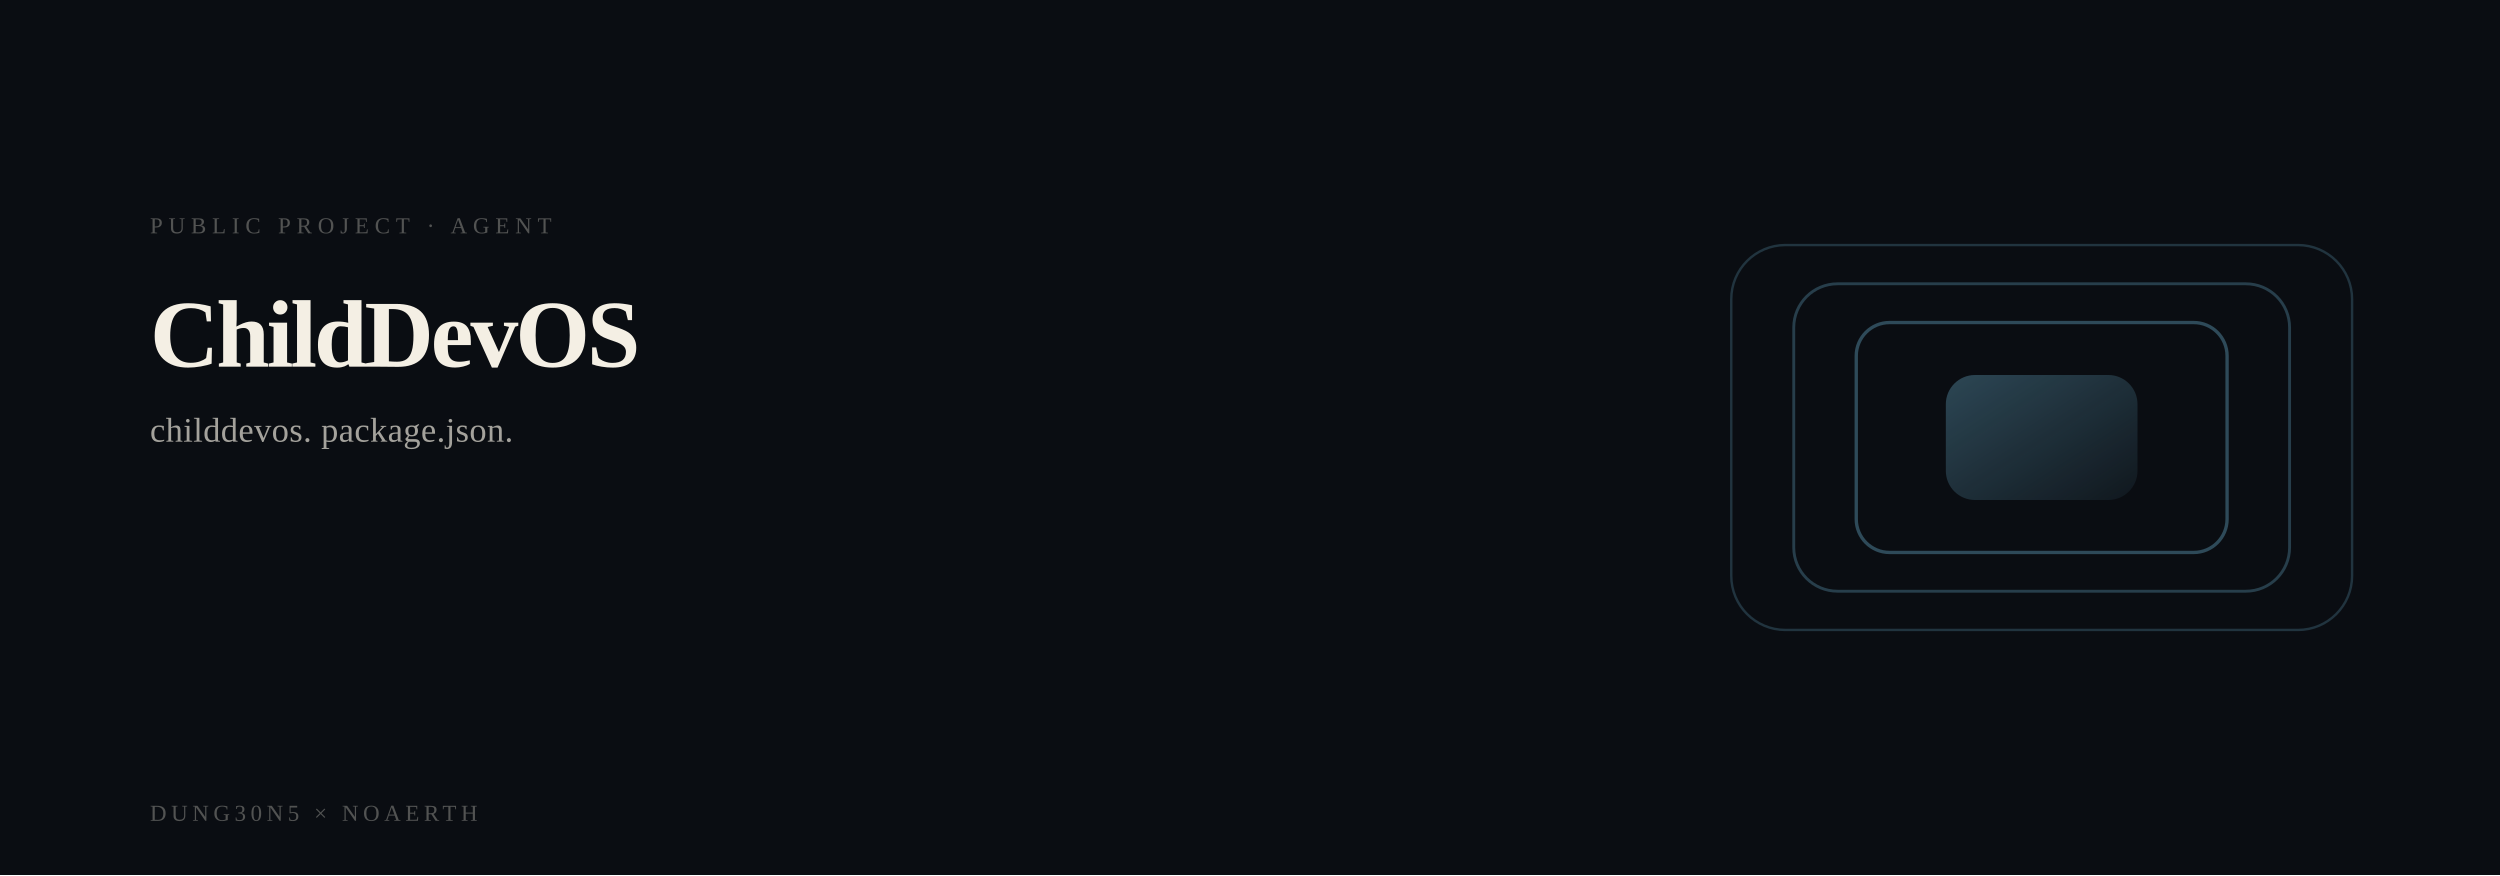
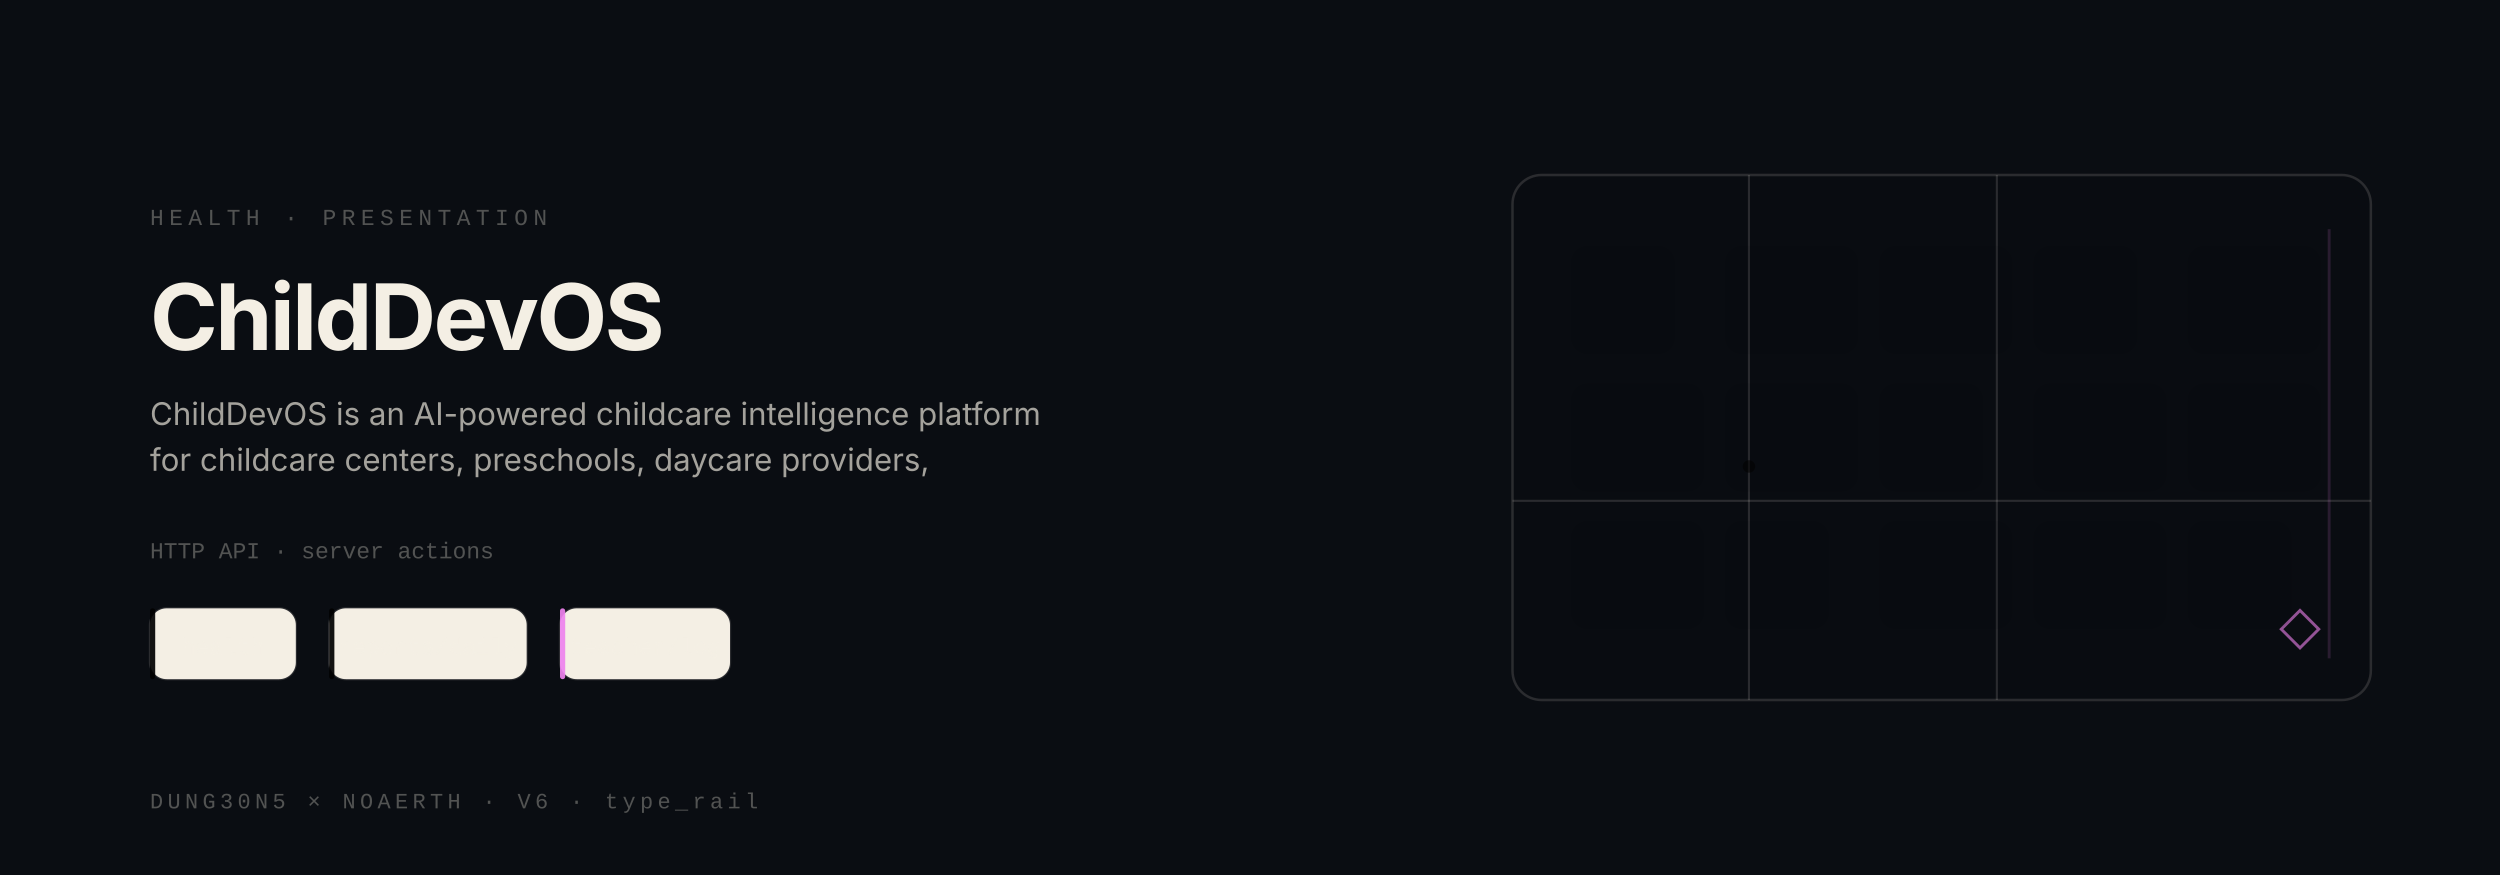
- <svg xmlns="http://www.w3.org/2000/svg" viewBox="0 0 1200 420" width="1200" height="420" role="img" aria-label="ChildDevOS: a state ring with tool nodes attached. Motion depicts an objective becomes context, tools read and write state, the loop closes.">
-   <defs>
-     <linearGradient id="hero-childdevos-dark-a" x1="0" y1="0" x2="1" y2="1">
-       <stop offset="0" stop-color="#6fb7d6" stop-opacity="0.85" />
-       <stop offset="1" stop-color="#6fb7d6" stop-opacity="0.15" />
-     </linearGradient>
-   </defs>
+ <svg xmlns="http://www.w3.org/2000/svg" viewBox="0 0 1200 420" width="1200" height="420" role="img" aria-label="ChildDevOS: a composed grid assembles and a sweep resolves it">
  <rect width="1200" height="420" fill="#0a0d12" />
-   <rect x="891" y="154.82" width="178" height="110.36" rx="16" fill="none" stroke="#6fb7d6" stroke-width="1.60" opacity="0.36" />
-   <rect x="861" y="136.22" width="238" height="147.56" rx="21" fill="none" stroke="#6fb7d6" stroke-width="1.38" opacity="0.29" />
-   <rect x="831" y="117.62" width="298" height="184.76" rx="26" fill="none" stroke="#6fb7d6" stroke-width="1.16" opacity="0.23" />
-   <rect x="934" y="180" width="92" height="60" rx="14" fill="url(#hero-childdevos-dark-a)" opacity="0.40" />
-   <text x="72" y="112" fill="#f4efe44f" font-size="11" letter-spacing="2.8">PUBLIC PROJECT · AGENT</text>
-   <text x="72" y="176" fill="#f4efe4" font-size="46" font-weight="660" letter-spacing="-1.4">ChildDevOS</text>
-   <text x="72" y="212" fill="#f4efe4a8" font-size="16.5" letter-spacing="0.2">childdevos. package.json.</text>
-   <rect x="72" y="266" width="106" height="40" rx="9" fill="#f4efe4" fill-opacity="0.05" stroke="#f4efe424" stroke-width="1.1" opacity="0">
-     <animate attributeName="opacity" from="0" to="1" dur="0.5s" begin="0.50s" fill="freeze" />
-   </rect>
-   <rect x="72" y="266" width="2.5" height="40" rx="1.2" fill="#6fb7d6" opacity="0">
-     <animate attributeName="opacity" from="0" to="0.9" dur="0.5s" begin="0.50s" fill="freeze" />
-   </rect>
-   <text x="125" y="291" fill="#f4efe4" font-size="11.5" text-anchor="middle" font-family="ui-monospace,SFMono-Regular,Menlo,monospace" opacity="0">objective<animate attributeName="opacity" from="0" to="1" dur="0.5s" begin="0.65s" fill="freeze" />
-   </text>
-   <rect x="194" y="266" width="106" height="40" rx="9" fill="#f4efe4" fill-opacity="0.05" stroke="#f4efe424" stroke-width="1.1" opacity="0">
-     <animate attributeName="opacity" from="0" to="1" dur="0.5s" begin="1.00s" fill="freeze" />
-   </rect>
-   <rect x="194" y="266" width="2.5" height="40" rx="1.2" fill="#6fb7d6" opacity="0">
-     <animate attributeName="opacity" from="0" to="0.9" dur="0.5s" begin="1.00s" fill="freeze" />
-   </rect>
-   <text x="247" y="291" fill="#f4efe4" font-size="11.5" text-anchor="middle" font-family="ui-monospace,SFMono-Regular,Menlo,monospace" opacity="0">load context<animate attributeName="opacity" from="0" to="1" dur="0.5s" begin="1.15s" fill="freeze" />
-   </text>
-   <rect x="316" y="266" width="106" height="40" rx="9" fill="#f4efe4" fill-opacity="0.05" stroke="#f4efe424" stroke-width="1.1" opacity="0">
-     <animate attributeName="opacity" from="0" to="1" dur="0.5s" begin="1.50s" fill="freeze" />
-   </rect>
-   <rect x="316" y="266" width="2.5" height="40" rx="1.2" fill="#6fb7d6" opacity="0">
-     <animate attributeName="opacity" from="0" to="0.9" dur="0.5s" begin="1.50s" fill="freeze" />
-   </rect>
-   <text x="369" y="291" fill="#f4efe4" font-size="11.5" text-anchor="middle" font-family="ui-monospace,SFMono-Regular,Menlo,monospace" opacity="0">call tools<animate attributeName="opacity" from="0" to="1" dur="0.5s" begin="1.65s" fill="freeze" />
-   </text>
-   <rect x="438" y="266" width="106" height="40" rx="9" fill="#f4efe4" fill-opacity="0.05" stroke="#f4efe424" stroke-width="1.1" opacity="0">
-     <animate attributeName="opacity" from="0" to="1" dur="0.5s" begin="2.00s" fill="freeze" />
-   </rect>
-   <rect x="438" y="266" width="2.5" height="40" rx="1.2" fill="#e7c27a" opacity="0">
-     <animate attributeName="opacity" from="0" to="0.9" dur="0.5s" begin="2.00s" fill="freeze" />
-   </rect>
-   <text x="491" y="291" fill="#f4efe4" font-size="11.5" text-anchor="middle" font-family="ui-monospace,SFMono-Regular,Menlo,monospace" opacity="0">verify<animate attributeName="opacity" from="0" to="1" dur="0.5s" begin="2.15s" fill="freeze" />
-   </text>
-   <text x="72" y="394" fill="#f4efe44f" font-size="11" letter-spacing="2.2">DUNG30N5 × NOAERTH</text>
+   <text x="72" y="108" font-family="ui-monospace, SFMono-Regular, Menlo, Monaco, Consolas, 'Liberation Mono', monospace" font-size="11" letter-spacing="2.6" fill="#f4efe44f">HEALTH · PRESENTATION</text>
+   <text x="72" y="168" font-family="-apple-system, BlinkMacSystemFont, 'Segoe UI', Inter, Helvetica, Arial, sans-serif" font-size="44" font-weight="660" letter-spacing="-1.2" fill="#f4efe4">ChildDevOS</text>
+   <text x="72" y="204" font-family="-apple-system, BlinkMacSystemFont, 'Segoe UI', Inter, Helvetica, Arial, sans-serif" font-size="15" fill="#f4efe4a8">ChildDevOS is an AI-powered childcare intelligence platform</text>
+   <text x="72" y="226" font-family="-apple-system, BlinkMacSystemFont, 'Segoe UI', Inter, Helvetica, Arial, sans-serif" font-size="15" fill="#f4efe4a8">for childcare centers, preschools, daycare providers,</text>
+   <text x="72" y="268" font-family="ui-monospace, SFMono-Regular, Menlo, Monaco, Consolas, 'Liberation Mono', monospace" font-size="11" fill="#f4efe44f">HTTP API · server actions</text>
+   <rect x="72.0" y="292.0" width="70.0" height="34.0" rx="8" fill="#f4efe4" stroke="#f4efe424" stroke-width="1.1" />
+   <rect x="72.0" y="292.0" width="2.5" height="34.0" rx="1.2" fill="mint" opacity="0.92" />
+   <text x="107.0" y="314" font-family="ui-monospace, SFMono-Regular, Menlo, Monaco, Consolas, 'Liberation Mono', monospace" font-size="11" fill="#f4efe4" fill-opacity="0.82" text-anchor="middle">health</text>
+   <rect x="158.0" y="292.0" width="94.8" height="34.0" rx="8" fill="#f4efe4" stroke="#f4efe424" stroke-width="1.1" />
+   <rect x="158.0" y="292.0" width="2.5" height="34.0" rx="1.2" fill="mint" opacity="0.92" />
+   <text x="205.4" y="314" font-family="ui-monospace, SFMono-Regular, Menlo, Monaco, Consolas, 'Liberation Mono', monospace" font-size="11" fill="#f4efe4" fill-opacity="0.82" text-anchor="middle">reports/daily</text>
+   <rect x="268.8" y="292.0" width="81.6" height="34.0" rx="8" fill="#f4efe4" stroke="#f4efe424" stroke-width="1.1" />
+   <rect x="268.8" y="292.0" width="2.5" height="34.0" rx="1.2" fill="violet" opacity="0.92" />
+   <text x="309.6" y="314" font-family="ui-monospace, SFMono-Regular, Menlo, Monaco, Consolas, 'Liberation Mono', monospace" font-size="11" fill="#f4efe4" fill-opacity="0.82" text-anchor="middle">teacher/log</text>
+   <rect x="726.0" y="84.0" width="412.0" height="252.0" rx="14" fill="mint" fill-opacity="0.06" />
+   <rect x="729.0" y="87.0" width="406.0" height="246.0" rx="12" fill="none" stroke="mint" stroke-width="1" stroke-opacity="0.18" />
+   <rect x="726.0" y="84.0" width="412.0" height="252.0" rx="14" fill="none" stroke="#f4efe424" stroke-width="1.2" />
+   <line x1="839.5" y1="84.0" x2="839.5" y2="336.0" stroke="#f4efe424" stroke-width="1" />
+   <line x1="958.5" y1="84.0" x2="958.5" y2="336.0" stroke="#f4efe424" stroke-width="1" />
+   <line x1="726.0" y1="240.4" x2="1138.0" y2="240.4" stroke="#f4efe424" stroke-width="1" />
+   <circle cx="839.5" cy="223.9" r="3" fill="mint" opacity="0.55" />
+   <rect x="734.0" y="92.0" width="396.0" height="236.0" rx="12" fill="none" stroke="mint" stroke-width="1" stroke-opacity="0.22" />
+   <path d="M1095.0 302.0 l9 -9 l9 9 l-9 9 z" fill="none" stroke="violet" stroke-width="1.4" opacity="0.6" />
+   <rect x="754" y="118" width="50" height="52" rx="8" fill="mint" fill-opacity="0.08" stroke="mint" stroke-width="1" stroke-opacity="0.4" opacity="0.85" />
+   <rect x="828" y="118" width="64" height="52" rx="8" fill="mint" fill-opacity="0.08" stroke="mint" stroke-width="1" stroke-opacity="0.4" opacity="0.85" />
+   <rect x="902" y="118" width="64" height="52" rx="8" fill="mint" fill-opacity="0.08" stroke="mint" stroke-width="1" stroke-opacity="0.4" opacity="0.85" />
+   <rect x="976" y="118" width="50" height="52" rx="8" fill="mint" fill-opacity="0.08" stroke="mint" stroke-width="1" stroke-opacity="0.4" opacity="0.85" />
+   <rect x="1050" y="118" width="64" height="52" rx="8" fill="mint" fill-opacity="0.08" stroke="mint" stroke-width="1" stroke-opacity="0.4" opacity="0.85" />
+   <rect x="754" y="184" width="64" height="52" rx="8" fill="mint" fill-opacity="0.08" stroke="mint" stroke-width="1" stroke-opacity="0.4" opacity="0.85" />
+   <rect x="828" y="184" width="64" height="52" rx="8" fill="mint" fill-opacity="0.08" stroke="mint" stroke-width="1" stroke-opacity="0.4" opacity="0.85" />
+   <rect x="902" y="184" width="50" height="52" rx="8" fill="mint" fill-opacity="0.08" stroke="mint" stroke-width="1" stroke-opacity="0.4" opacity="0.85" />
+   <rect x="976" y="184" width="64" height="52" rx="8" fill="mint" fill-opacity="0.08" stroke="mint" stroke-width="1" stroke-opacity="0.4" opacity="0.85" />
+   <rect x="1050" y="184" width="64" height="52" rx="8" fill="mint" fill-opacity="0.08" stroke="mint" stroke-width="1" stroke-opacity="0.4" opacity="0.85" />
+   <rect x="754" y="250" width="64" height="52" rx="8" fill="mint" fill-opacity="0.08" stroke="mint" stroke-width="1" stroke-opacity="0.4" opacity="0.85" />
+   <rect x="828" y="250" width="50" height="52" rx="8" fill="mint" fill-opacity="0.08" stroke="mint" stroke-width="1" stroke-opacity="0.4" opacity="0.85" />
+   <rect x="902" y="250" width="64" height="52" rx="8" fill="mint" fill-opacity="0.08" stroke="mint" stroke-width="1" stroke-opacity="0.4" opacity="0.85" />
+   <rect x="976" y="250" width="64" height="52" rx="8" fill="mint" fill-opacity="0.08" stroke="mint" stroke-width="1" stroke-opacity="0.4" opacity="0.85" />
+   <rect x="1050" y="250" width="50" height="52" rx="8" fill="mint" fill-opacity="0.08" stroke="mint" stroke-width="1" stroke-opacity="0.4" opacity="0.85" />
+   <line x1="1118" y1="110" x2="1118" y2="316" stroke="violet" stroke-width="1.4" opacity="0.14" />
+   <text x="72" y="388" font-family="ui-monospace, SFMono-Regular, Menlo, Monaco, Consolas, 'Liberation Mono', monospace" font-size="10.5" letter-spacing="2.1" fill="#f4efe44f">DUNG30N5 × NOAERTH · V6 · type_rail</text>
</svg>
